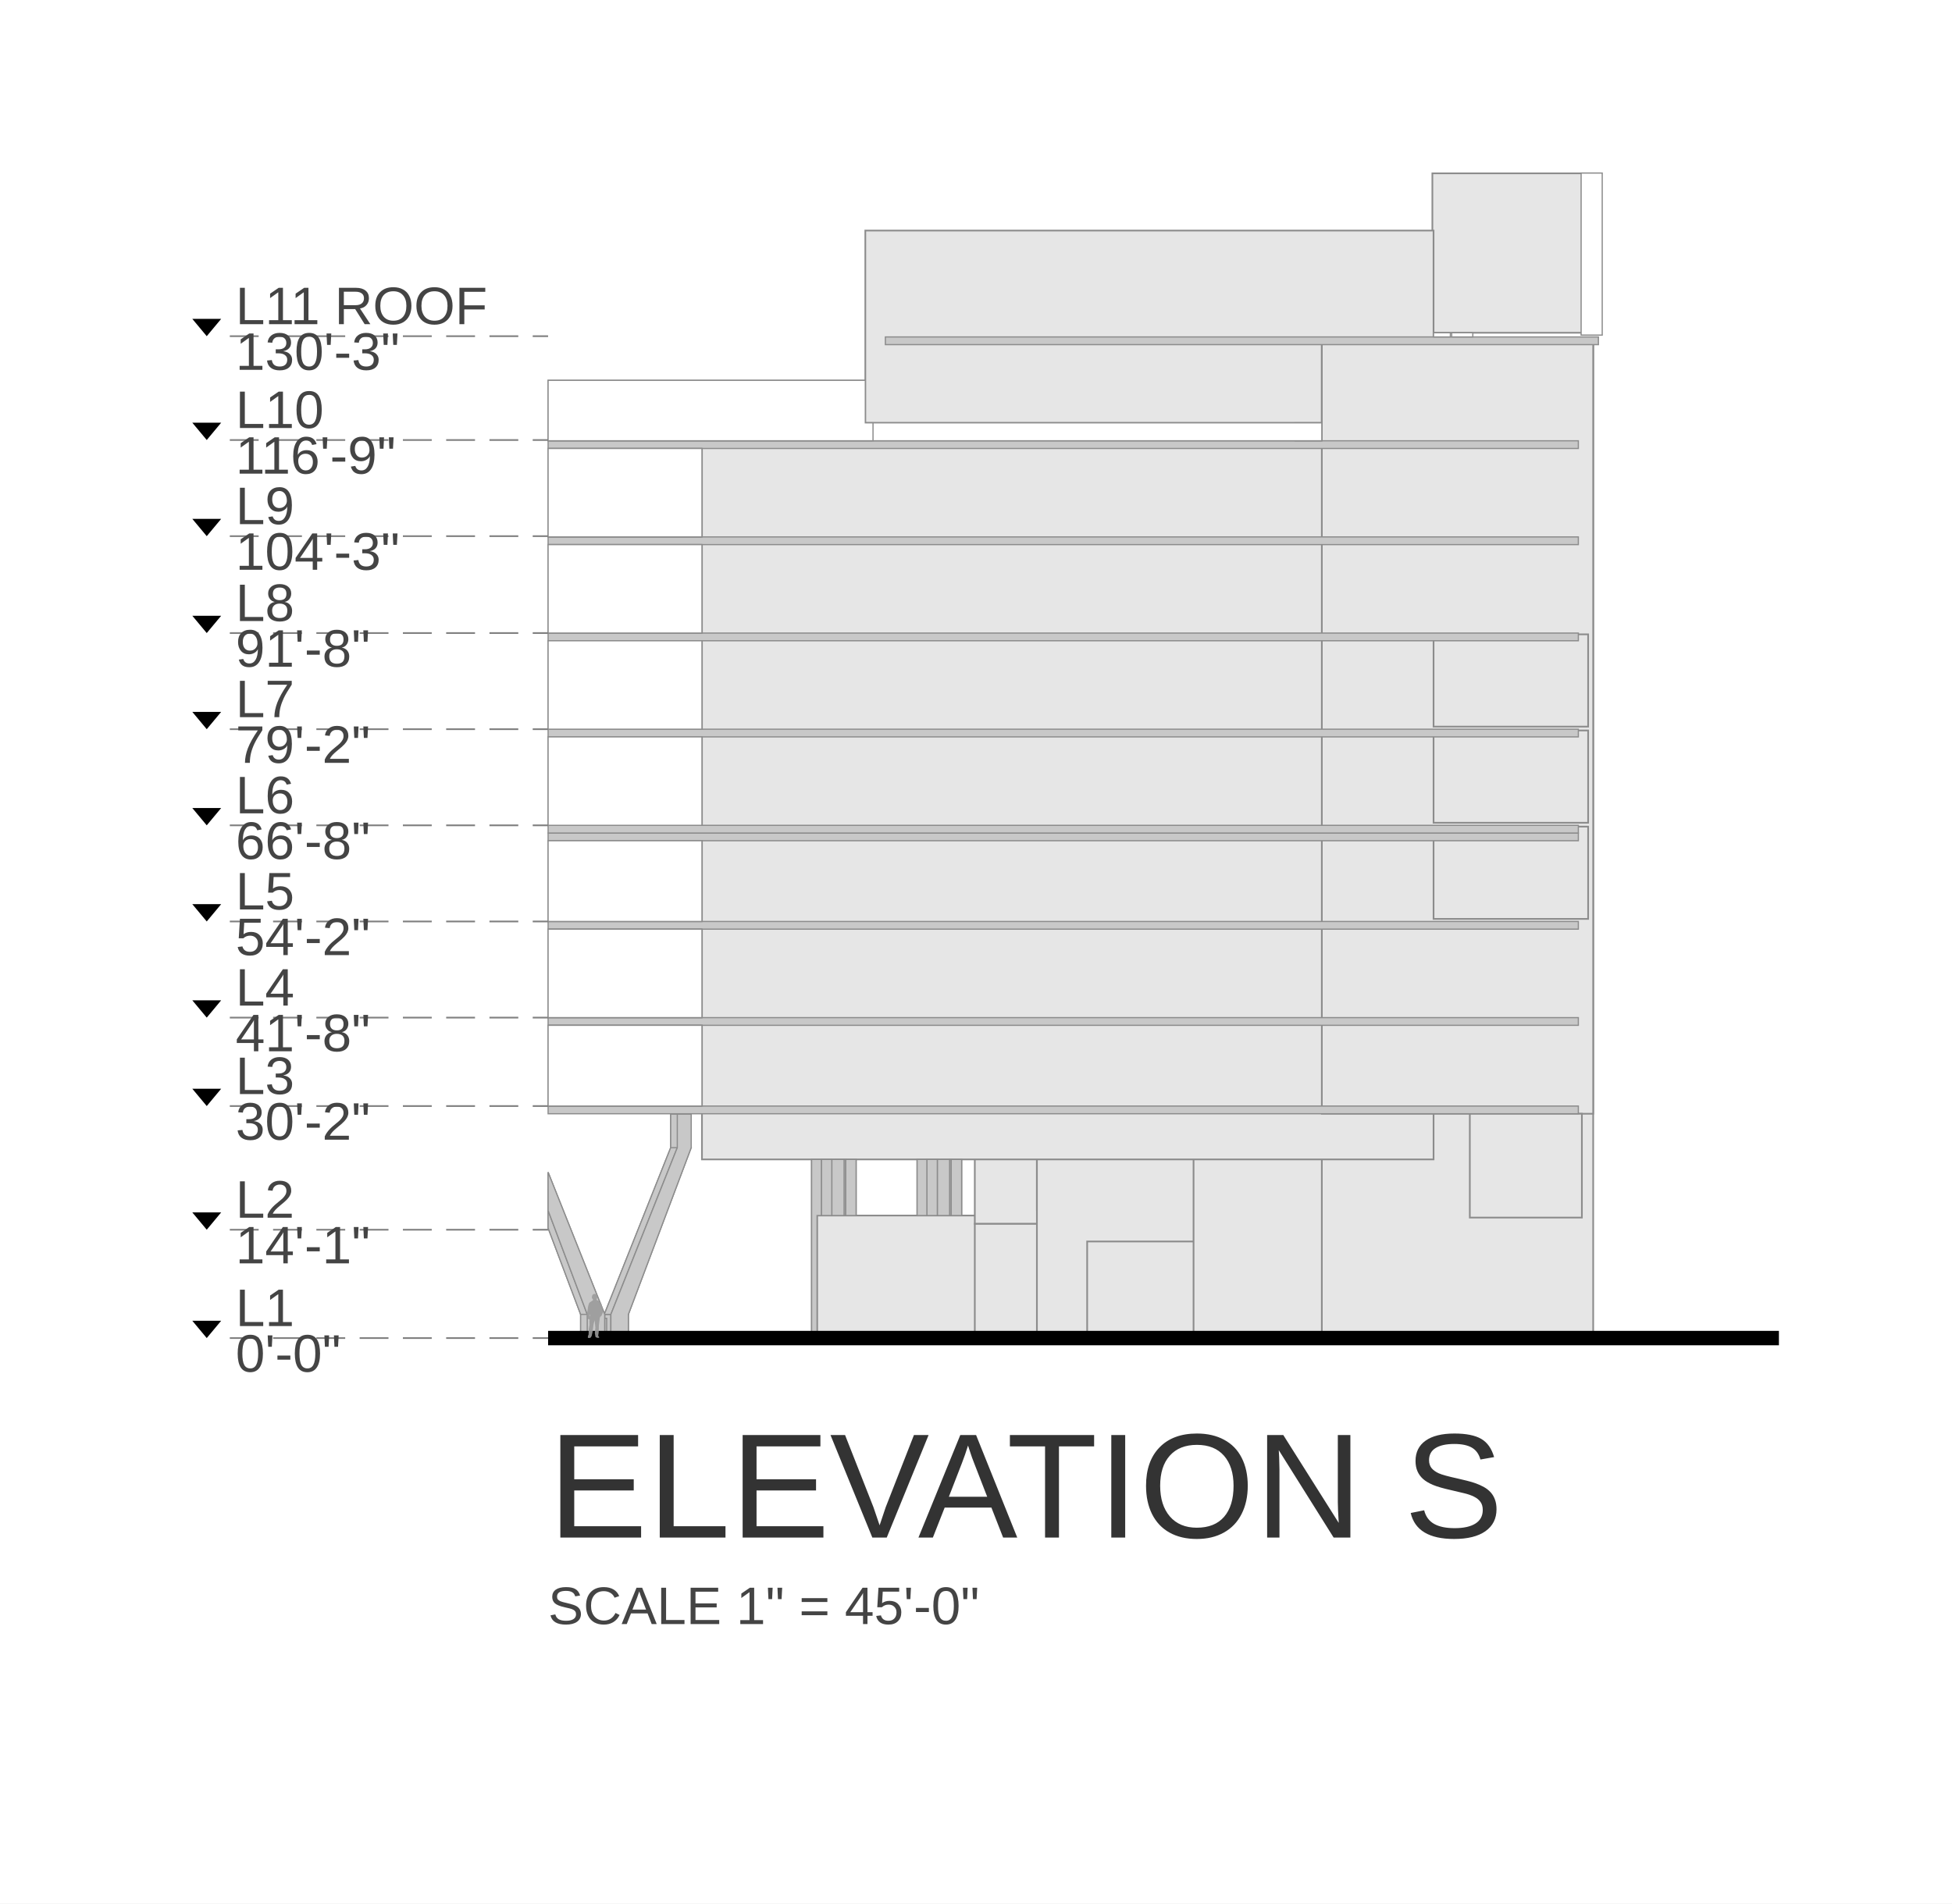
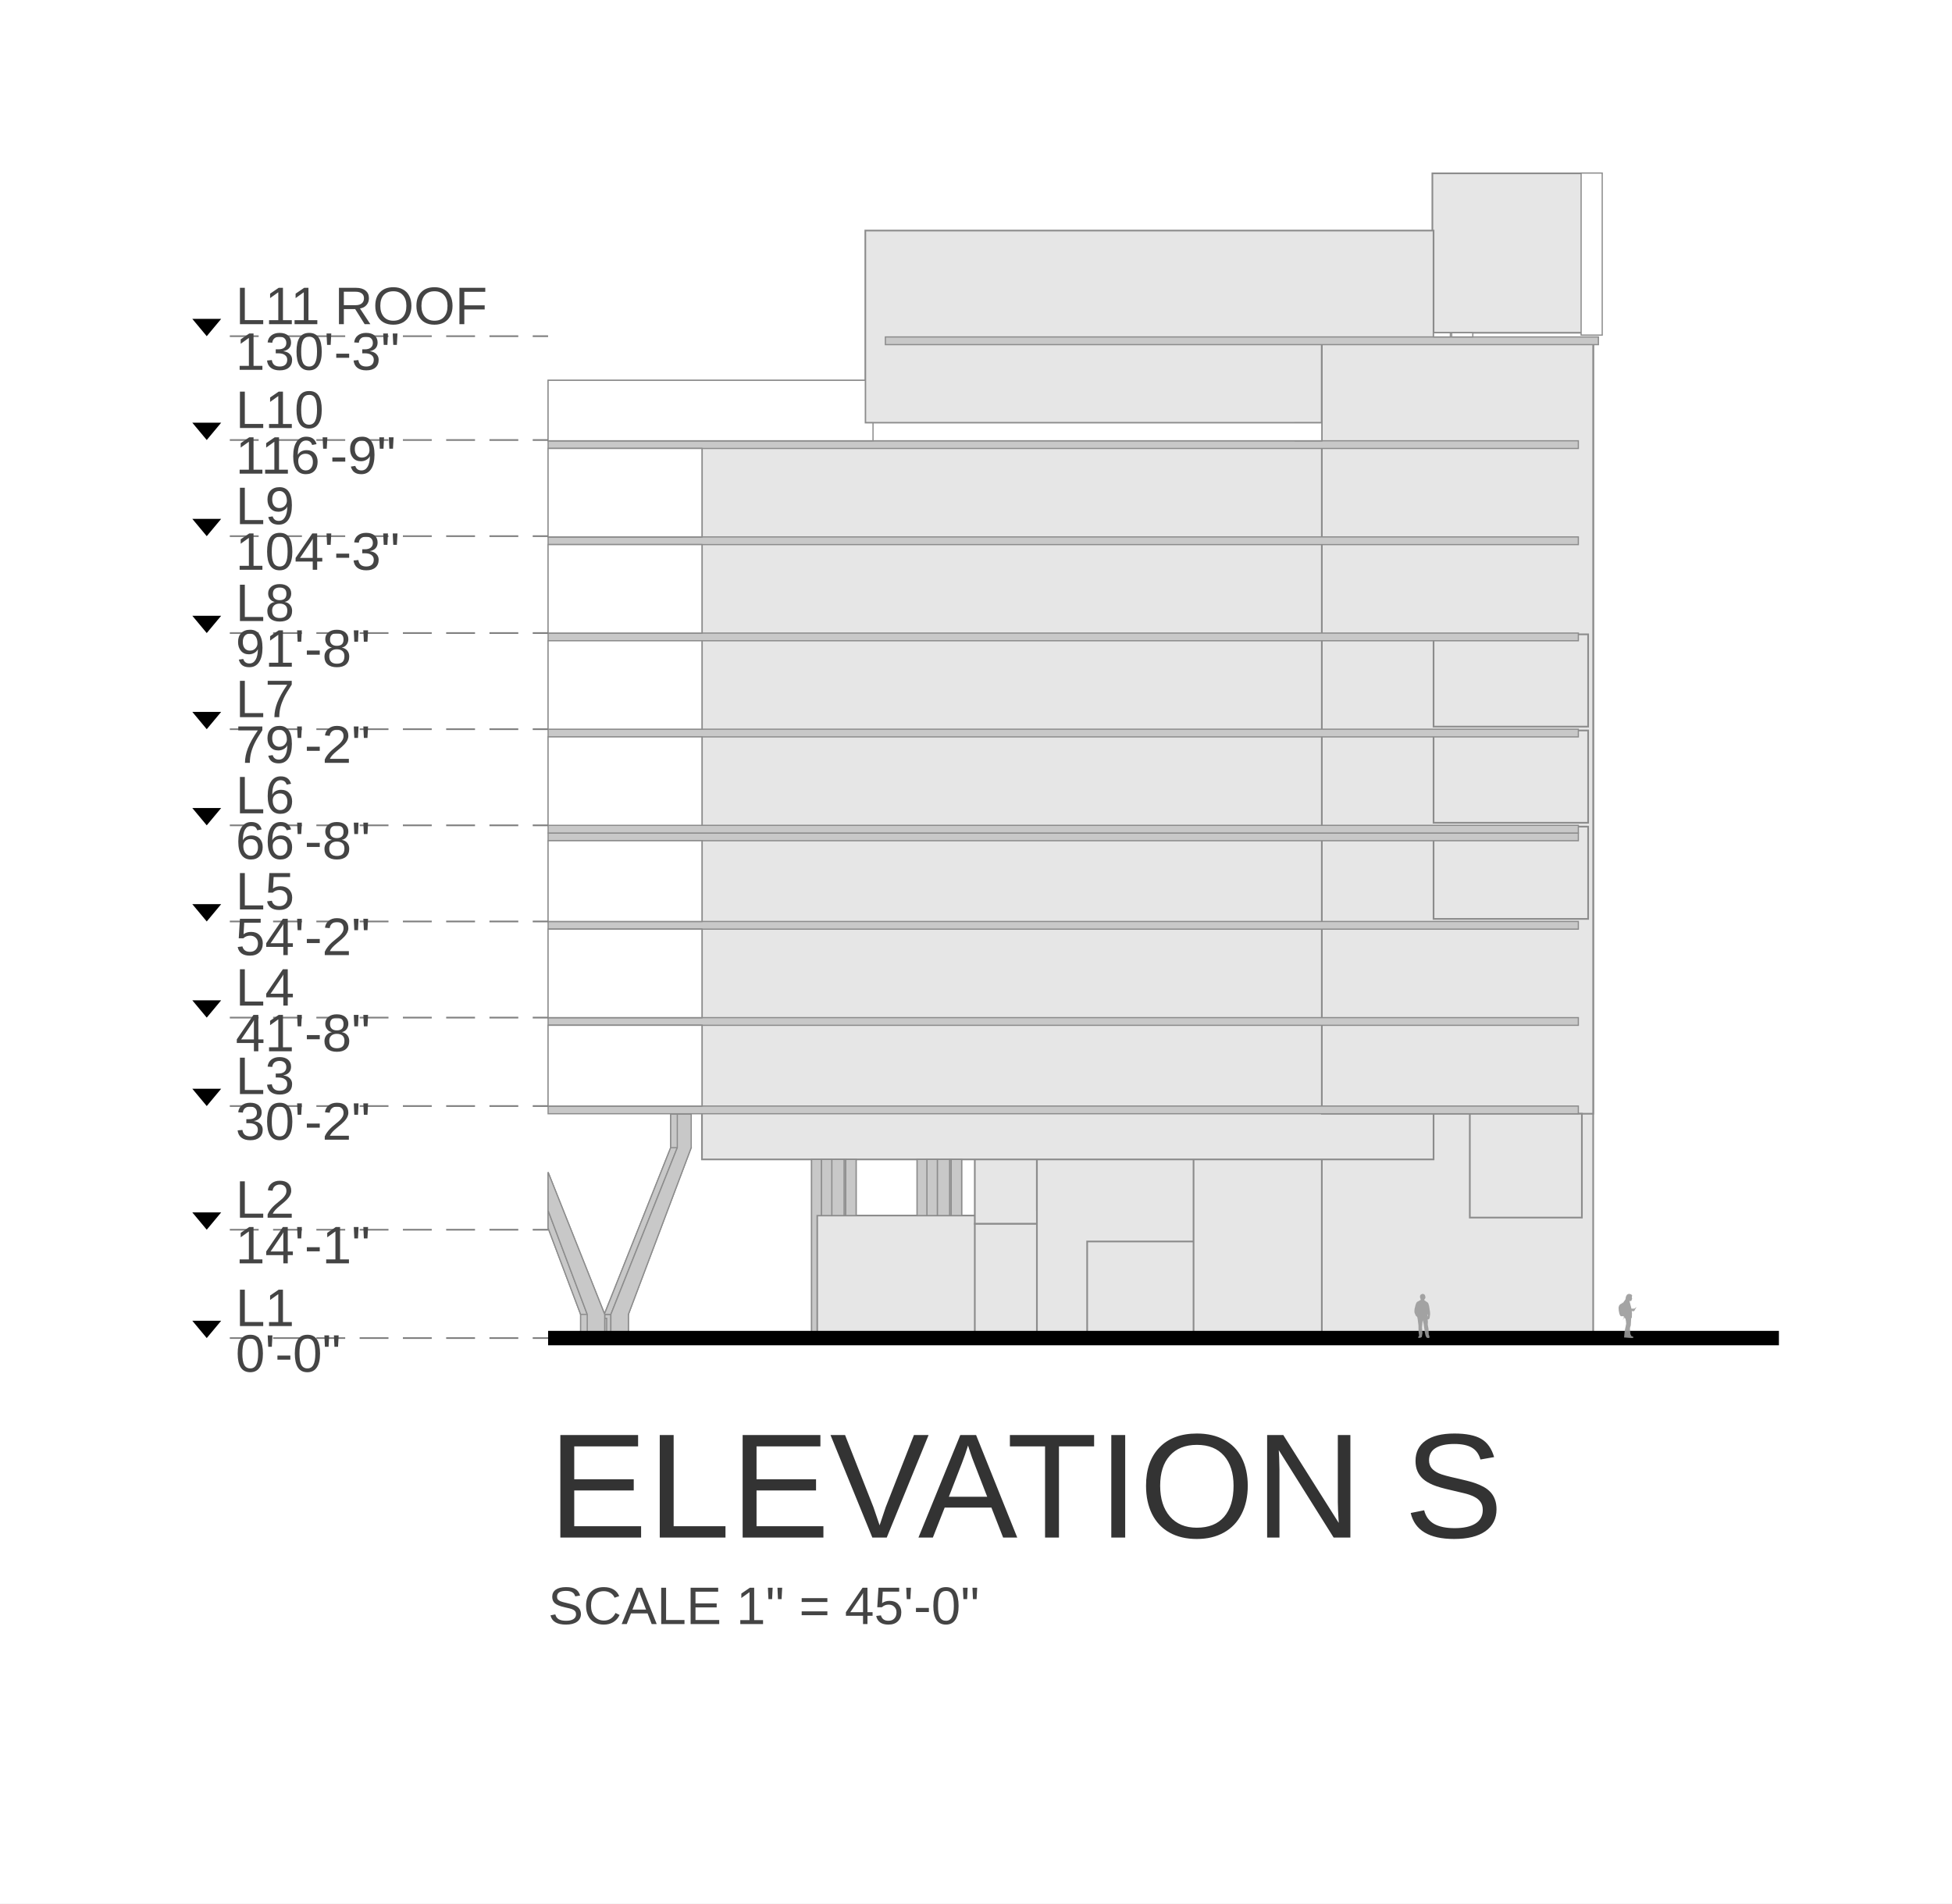
<svg xmlns="http://www.w3.org/2000/svg" width="406" height="396" viewBox="0 0 406 396">
  <rect width="100%" height="100%" fill="#FFFFFF" />
  <defs>
    <g id="sym_PD_PERSON_P28" fill="#9A9A9A">
      <path fill-rule="evenodd" d="M-12.3,-48.38 L-11.42,-50.28 L-11.32,-54.66 L-12.28,-52.17 Z M-6.9,-94.83 L-5.56,-97.82 L-2.94,-99.74 L0.63,-99.76 L3.72,-97.87 L4.8,-96.06 L5.23,-92.89 L3.28,-86.38 L11.28,-81.97 L13.06,-80.12 L15.09,-75.21 L17.39,-65.71 L17.79,-60 L17.21,-56.65 L14.3,-50.16 L11.45,-47.9 L10.47,-43.76 L8.62,-29.18 L8.24,-13.24 L7.04,-5.41 L9.72,-1.26 L7.5,-0.43 L4.47,-0.65 L0.99,-2.42 L-0.51,-11.34 L0.68,-23.88 L-0.94,-40.54 L-3.23,-31.86 L-5.78,-13.25 L-7.67,-4.84 L-9.78,-1.17 L-11.23,-0.47 L-14.35,-0.06 L-15.83,-0.62 L-16.43,-1.58 L-15.81,-5.49 L-14.73,-7.57 L-14.17,-20.66 L-12.41,-30.3 L-12.75,-37.11 L-12.25,-41.95 L-15.1,-42.74 L-16.69,-45.25 L-17.76,-53.94 L-17.64,-58.66 L-15.56,-72.3 L-13.8,-78.24 L-12.05,-80.64 L-4.64,-85.46 L-5.22,-88.21 L-7.14,-90.42 Z" />
+     </g>
+     <g id="sym_PD_PERSON_P15" fill="#9A9A9A">
+       <path fill-rule="evenodd" d="M-1.66,-97.66 L0.95,-99.48 L4.05,-100 L8.11,-98.84 L10.34,-96.65 L9.64,-91.8 L10.37,-89.02 L8.17,-83.68 L4.53,-83.88 L4.47,-83.33 L8.89,-66.49 L15.61,-66.69 L20.37,-70.39 L15.21,-61.44 L13.09,-60.59 L9.52,-61.17 L10.01,-56.06 L9.68,-45.81 L8.23,-44.94 L7.28,-28.8 L5.61,-23.42 L5.37,-20.27 L6.4,-9.1 L7.23,-7.02 L9.08,-4.17 L12.32,-3.39 L13.44,-0.95 L9.9,-0.07 L-7.85,-1.34 L-6.53,-15.67 L-3.16,-32.27 L-3.67,-38.53 L-5.06,-44.72 L-7.18,-44.93 L-8.13,-50.13 L-9.27,-42.86 L-10.25,-40.71 L-9.03,-49.51 L-14.21,-49.29 L-16.67,-50.56 L-18.55,-55.18 L-19.92,-62.09 L-20.37,-68.89 L-19.15,-73.43 L-16.15,-76.87 L-12.92,-78.05 L-13.14,-80.88 L-11.37,-78.44 L-4.88,-87.22 L-3.72,-93.6 Z" />
    </g>
  </defs>
  <g id="VIEW_MASS">
    <path id="ELV_S_MASS_036" fill="#E6E6E6" stroke="#8C8C8C" stroke-width="0.35" fill-rule="evenodd" d="M169.942,278.362 L169.942,252.871 L191.202,252.871 L266.205,252.871 L287.465,252.871 L287.465,278.362 Z" />
    <path id="ELV_S_MASS_029" fill="#E6E6E6" stroke="#8C8C8C" stroke-width="0.35" fill-rule="evenodd" d="M279.26,254.604 L202.751,254.604 L202.751,230.604 L279.26,230.604 Z" />
    <path id="ELV_S_MASS_028" fill="#E6E6E6" stroke="#8C8C8C" stroke-width="0.35" fill-rule="evenodd" d="M202.751,278.362 L202.751,254.604 L279.26,254.604 L279.26,278.362 Z" />
    <path id="ELV_S_MASS_027" fill="#E6E6E6" stroke="#8C8C8C" stroke-width="0.35" fill-rule="evenodd" d="M332.698,36.058 L332.698,69.223 L297.921,69.223 L297.921,36.058 Z" />
    <path id="ELV_S_MASS_025" fill="#E6E6E6" stroke="#8C8C8C" stroke-width="0.35" fill-rule="evenodd" d="M292.178,251.696 L215.669,251.696 L215.669,222.714 L292.178,222.714 Z" />
    <path id="ELV_S_MASS_024" fill="#E6E6E6" stroke="#8C8C8C" stroke-width="0.35" fill-rule="evenodd" d="M215.669,278.362 L215.669,230.745 L292.178,230.745 L292.178,278.362 Z" />
    <path id="ELV_S_MASS_022" fill="#E6E6E6" stroke="#8C8C8C" stroke-width="0.35" fill-rule="evenodd" d="M305.323,278.231 L226.121,278.231 L226.121,258.268 L305.323,258.268 Z" />
    <path id="ELV_S_MASS_021" fill="#E6E6E6" stroke="#8C8C8C" stroke-width="0.35" fill-rule="evenodd" d="M329.018,278.362 L248.247,278.362 L248.247,228.546 L329.018,228.546 Z" />
    <path id="ELV_S_MASS_020" fill="#E6E6E6" stroke="#8C8C8C" stroke-width="0.35" fill-rule="evenodd" d="M179.979,47.963 L298.163,47.963 L298.163,87.963 L179.979,87.963 Z" />
    <path id="ELV_S_MASS_019" fill="#E6E6E6" stroke="#8C8C8C" stroke-width="0.35" fill-rule="evenodd" d="M331.37,70.598 L331.37,277.501 L274.929,277.501 L274.929,70.598 Z" />
    <path id="ELV_S_MASS_018" fill="#E6E6E6" stroke="#8C8C8C" stroke-width="0.35" fill-rule="evenodd" d="M298.436,191.963 L298.446,191.963 L329.916,191.963 L329.932,191.963 L329.932,210.814 L329.916,210.814 L298.446,210.814 L298.436,210.814 Z" />
    <path id="ELV_S_MASS_017" fill="#E6E6E6" stroke="#8C8C8C" stroke-width="0.35" fill-rule="evenodd" d="M298.168,91.963 L330.32,91.963 L330.32,111.16 L298.168,111.16 Z" />
    <path id="ELV_S_MASS_016" fill="#E6E6E6" stroke="#8C8C8C" stroke-width="0.35" fill-rule="evenodd" d="M298.168,111.963 L330.32,111.963 L330.32,131.16 L298.168,131.16 Z" />
    <path id="ELV_S_MASS_015" fill="#E6E6E6" stroke="#8C8C8C" stroke-width="0.35" fill-rule="evenodd" d="M298.168,91.963 L298.168,241.197 L146,241.197 L146,91.963 Z" />
    <path id="ELV_S_MASS_014" fill="#E6E6E6" stroke="#8C8C8C" stroke-width="0.35" fill-rule="evenodd" d="M331.37,70.598 L331.37,231.696 L274.929,231.696 L274.929,70.598 Z" />
    <path id="ELV_S_MASS_013" fill="#E6E6E6" stroke="#8C8C8C" stroke-width="0.35" fill-rule="evenodd" d="M298.168,131.963 L330.32,131.963 L330.32,151.16 L298.168,151.16 Z" />
    <path id="ELV_S_MASS_012" fill="#E6E6E6" stroke="#8C8C8C" stroke-width="0.35" fill-rule="evenodd" d="M298.168,151.963 L330.32,151.963 L330.32,171.16 L298.168,171.16 Z" />
    <path id="ELV_S_MASS_011" fill="#E6E6E6" stroke="#8C8C8C" stroke-width="0.35" fill-rule="evenodd" d="M298.168,171.963 L330.32,171.963 L330.32,191.16 L298.168,191.16 Z" />
    <path id="ELV_S_MASS_008" fill="#E6E6E6" stroke="#8C8C8C" stroke-width="0.35" fill-rule="evenodd" d="M329.018,253.297 L305.711,253.297 L305.711,231.696 L329.018,231.696 Z" />
  </g>
  <g id="VIEW_SLAB">
    <path id="ELV_S_ELEMENT_111" fill="#C8C8C8" stroke="#8C8C8C" stroke-width="0.25" fill-rule="evenodd" d="M176.031,241.197 L176.031,252.871 L173.858,252.871 L173.858,241.197 Z" />
    <path id="ELV_S_ELEMENT_110" fill="#C8C8C8" stroke="#8C8C8C" stroke-width="0.25" fill-rule="evenodd" d="M174.194,241.197 L174.194,252.871 L171.302,252.871 L171.302,241.197 Z" />
    <path id="ELV_S_ELEMENT_109" fill="#C8C8C8" stroke="#8C8C8C" stroke-width="0.25" fill-rule="evenodd" d="M170.971,241.197 L170.971,252.871 L169.942,252.871 L169.942,278.362 L168.803,278.362 L168.803,241.197 Z" />
    <path id="ELV_S_ELEMENT_108" fill="#C8C8C8" stroke="#8C8C8C" stroke-width="0.25" fill-rule="evenodd" d="M178.068,241.197 L178.068,252.871 L176.031,252.871 L176.031,241.197 Z" />
    <path id="ELV_S_ELEMENT_107" fill="#C8C8C8" stroke="#8C8C8C" stroke-width="0.25" fill-rule="evenodd" d="M175.564,241.197 L175.564,252.871 L174.194,252.871 L174.194,241.197 Z" />
    <path id="ELV_S_ELEMENT_106" fill="#C8C8C8" stroke="#8C8C8C" stroke-width="0.25" fill-rule="evenodd" d="M173.858,252.871 L173.858,241.197 L175.9,241.197 L175.9,252.871 Z" />
    <path id="ELV_S_ELEMENT_105" fill="#C8C8C8" stroke="#8C8C8C" stroke-width="0.25" fill-rule="evenodd" d="M175.9,252.871 L175.9,241.197 L178.068,241.197 L178.068,252.871 Z" />
    <path id="ELV_S_ELEMENT_104" fill="#C8C8C8" stroke="#8C8C8C" stroke-width="0.25" fill-rule="evenodd" d="M172.672,252.871 L172.672,241.197 L175.564,241.197 L175.564,252.871 Z" />
    <path id="ELV_S_ELEMENT_103" fill="#C8C8C8" stroke="#8C8C8C" stroke-width="0.25" fill-rule="evenodd" d="M171.302,252.871 L171.302,241.197 L172.672,241.197 L172.672,252.871 Z" />
    <path id="ELV_S_ELEMENT_102" fill="#C8C8C8" stroke="#8C8C8C" stroke-width="0.25" fill-rule="evenodd" d="M173.008,241.197 L173.008,252.871 L170.971,252.871 L170.971,241.197 Z" />
    <path id="ELV_S_ELEMENT_101" fill="#C8C8C8" stroke="#8C8C8C" stroke-width="0.25" fill-rule="evenodd" d="M170.84,252.871 L170.84,241.197 L173.008,241.197 L173.008,252.871 Z" />
    <path id="ELV_S_ELEMENT_100" fill="#C8C8C8" stroke="#8C8C8C" stroke-width="0.25" fill-rule="evenodd" d="M168.803,278.362 L168.803,241.197 L170.84,241.197 L170.84,252.871 L169.942,252.871 L169.942,278.362 Z" />
    <path id="ELV_S_ELEMENT_081" fill="#C8C8C8" stroke="#8C8C8C" stroke-width="0.25" fill-rule="evenodd" d="M142.394,238.751 L142.394,231.774 L143.764,231.774 L143.764,238.751 Z" />
    <path id="ELV_S_ELEMENT_080" fill="#C8C8C8" stroke="#8C8C8C" stroke-width="0.25" fill-rule="evenodd" d="M139.501,231.774 L140.871,231.774 L140.871,238.751 L139.501,238.751 Z" />
    <path id="ELV_S_ELEMENT_073" fill="#C8C8C8" stroke="#8C8C8C" stroke-width="0.25" fill-rule="evenodd" d="M129.323,273.433 L129.323,278.131 L125.685,278.131 L125.685,273.433 L139.501,238.751 L139.501,231.774 L142.394,231.774 L142.394,238.751 Z" />
    <path id="ELV_S_ELEMENT_069" fill="#C8C8C8" stroke="#8C8C8C" stroke-width="0.25" fill-rule="evenodd" d="M125.302,274.252 L125.942,274.252 L125.942,278.131 L125.302,278.131 Z" />
    <path id="ELV_S_ELEMENT_068" fill="#C8C8C8" stroke="#8C8C8C" stroke-width="0.25" fill-rule="evenodd" d="M124.661,274.252 L125.302,274.252 L125.302,278.131 L124.661,278.131 Z" />
    <path id="ELV_S_ELEMENT_067" fill="#C8C8C8" stroke="#8C8C8C" stroke-width="0.25" fill-rule="evenodd" d="M129.323,273.433 L142.394,238.751 L143.764,238.751 L130.698,273.433 Z" />
    <path id="ELV_S_ELEMENT_066" fill="#C8C8C8" stroke="#8C8C8C" stroke-width="0.25" fill-rule="evenodd" d="M129.323,278.131 L129.323,273.433 L130.698,273.433 L130.698,278.131 Z" />
    <path id="ELV_S_ELEMENT_065" fill="#C8C8C8" stroke="#8C8C8C" stroke-width="0.25" fill-rule="evenodd" d="M125.942,274.252 L126.824,274.252 L126.824,278.131 L125.942,278.131 Z" />
    <path id="ELV_S_ELEMENT_064" fill="#C8C8C8" stroke="#8C8C8C" stroke-width="0.25" fill-rule="evenodd" d="M125.302,274.252 L126.184,274.252 L126.184,278.131 L125.302,278.131 Z" />
    <path id="ELV_S_ELEMENT_063" fill="#C8C8C8" stroke="#8C8C8C" stroke-width="0.25" fill-rule="evenodd" d="M126.184,274.252 L126.184,278.131 L125.302,278.131 L125.302,274.252 Z" />
    <path id="ELV_S_ELEMENT_062" fill="#C8C8C8" stroke="#8C8C8C" stroke-width="0.25" fill-rule="evenodd" d="M126.824,274.252 L126.824,278.131 L126.184,278.131 L126.184,274.252 Z" />
    <path id="ELV_S_ELEMENT_061" fill="#C8C8C8" stroke="#8C8C8C" stroke-width="0.25" fill-rule="evenodd" d="M125.685,273.433 L127.055,273.433 L127.055,278.131 L125.685,278.131 Z" />
    <path id="ELV_S_ELEMENT_060" fill="#C8C8C8" stroke="#8C8C8C" stroke-width="0.25" fill-rule="evenodd" d="M133.963,256.089 L127.055,273.433 L125.685,273.433 L132.593,256.089 L139.501,238.751 L140.871,238.751 Z" />
    <path id="ELV_S_ELEMENT_059" fill="#C8C8C8" stroke="#8C8C8C" stroke-width="0.25" fill-rule="evenodd" d="M130.698,273.433 L130.698,278.131 L127.055,278.131 L127.055,273.433 L140.871,238.751 L140.871,231.774 L143.764,231.774 L143.764,238.751 Z" />
    <path id="ELV_S_ELEMENT_058" fill="#C8C8C8" stroke="#8C8C8C" stroke-width="0.25" fill-rule="evenodd" d="M126.184,274.252 L126.184,278.131 L125.543,278.131 L125.543,274.252 Z" />
    <path id="ELV_S_ELEMENT_057" fill="#C8C8C8" stroke="#8C8C8C" stroke-width="0.25" fill-rule="evenodd" d="M125.543,274.252 L125.543,278.131 L124.661,278.131 L124.661,274.252 Z" />
    <path id="ELV_S_ELEMENT_056" fill="#C8C8C8" stroke="#8C8C8C" stroke-width="0.25" fill-rule="evenodd" d="M124.404,278.131 L124.404,273.433 L125.774,273.433 L125.774,278.131 Z" />
    <path id="ELV_S_ELEMENT_055" fill="#C8C8C8" stroke="#8C8C8C" stroke-width="0.25" fill-rule="evenodd" d="M120.766,273.433 L122.142,273.433 L122.142,278.131 L120.766,278.131 Z" />
    <path id="ELV_S_ELEMENT_054" fill="#C8C8C8" stroke="#8C8C8C" stroke-width="0.25" fill-rule="evenodd" d="M124.404,273.433 L124.404,278.131 L120.766,278.131 L120.766,273.433 L114,255.472 L114,247.306 Z" />
    <path id="ELV_S_ELEMENT_053" fill="#C8C8C8" stroke="#8C8C8C" stroke-width="0.25" fill-rule="evenodd" d="M124.404,273.433 L117.496,256.089 L114,247.308 L114,243.867 L118.866,256.089 L125.774,273.433 Z" />
    <path id="ELV_S_ELEMENT_052" fill="#C8C8C8" stroke="#8C8C8C" stroke-width="0.25" fill-rule="evenodd" d="M114,251.83 L122.142,273.433 L120.766,273.433 L114,255.472 Z" />
    <path id="ELV_S_ELEMENT_051" fill="#C8C8C8" stroke="#8C8C8C" stroke-width="0.25" fill-rule="evenodd" d="M125.774,273.433 L125.774,278.131 L122.142,278.131 L122.142,273.433 L114,251.83 L114,243.865 Z" />
    <path id="ELV_S_ELEMENT_049" fill="#C8C8C8" stroke="#8C8C8C" stroke-width="0.25" fill-rule="evenodd" d="M197.979,241.197 L197.979,252.871 L195.811,252.871 L195.811,241.197 Z" />
    <path id="ELV_S_ELEMENT_048" fill="#C8C8C8" stroke="#8C8C8C" stroke-width="0.25" fill-rule="evenodd" d="M196.142,241.197 L196.142,252.871 L193.249,252.871 L193.249,241.197 Z" />
    <path id="ELV_S_ELEMENT_047" fill="#C8C8C8" stroke="#8C8C8C" stroke-width="0.25" fill-rule="evenodd" d="M192.919,241.197 L192.919,252.871 L191.202,252.871 L190.751,252.871 L190.751,241.197 Z" />
    <path id="ELV_S_ELEMENT_046" fill="#C8C8C8" stroke="#8C8C8C" stroke-width="0.25" fill-rule="evenodd" d="M200.016,241.197 L200.016,252.871 L197.979,252.871 L197.979,241.197 Z" />
    <path id="ELV_S_ELEMENT_045" fill="#C8C8C8" stroke="#8C8C8C" stroke-width="0.25" fill-rule="evenodd" d="M197.512,241.197 L197.512,252.871 L196.142,252.871 L196.142,241.197 Z" />
    <path id="ELV_S_ELEMENT_044" fill="#C8C8C8" stroke="#8C8C8C" stroke-width="0.25" fill-rule="evenodd" d="M195.811,252.871 L195.811,241.197 L197.848,241.197 L197.848,252.871 Z" />
    <path id="ELV_S_ELEMENT_043" fill="#C8C8C8" stroke="#8C8C8C" stroke-width="0.25" fill-rule="evenodd" d="M197.848,252.871 L197.848,241.197 L200.016,241.197 L200.016,252.871 Z" />
    <path id="ELV_S_ELEMENT_042" fill="#C8C8C8" stroke="#8C8C8C" stroke-width="0.25" fill-rule="evenodd" d="M194.625,252.871 L194.625,241.197 L197.512,241.197 L197.512,252.871 Z" />
    <path id="ELV_S_ELEMENT_041" fill="#C8C8C8" stroke="#8C8C8C" stroke-width="0.25" fill-rule="evenodd" d="M193.249,252.871 L193.249,241.197 L194.625,241.197 L194.625,252.871 Z" />
    <path id="ELV_S_ELEMENT_040" fill="#C8C8C8" stroke="#8C8C8C" stroke-width="0.25" fill-rule="evenodd" d="M194.955,241.197 L194.955,252.871 L192.919,252.871 L192.919,241.197 Z" />
    <path id="ELV_S_ELEMENT_039" fill="#C8C8C8" stroke="#8C8C8C" stroke-width="0.25" fill-rule="evenodd" d="M192.787,252.871 L192.787,241.197 L194.955,241.197 L194.955,252.871 Z" />
    <path id="ELV_S_ELEMENT_038" fill="#C8C8C8" stroke="#8C8C8C" stroke-width="0.25" fill-rule="evenodd" d="M190.751,252.871 L190.751,241.197 L192.787,241.197 L192.787,252.871 L191.202,252.871 Z" />
    <path id="ELV_S_ELEMENT_010" fill="#C8C8C8" stroke="#8C8C8C" stroke-width="0.25" fill-rule="evenodd" d="M179.979,93.297 L114,93.297 L114,91.696 L179.979,91.696 L267.055,91.696 L299.48,91.696 L328.283,91.696 L328.283,93.297 L299.48,93.297 L267.055,93.297 Z" />
    <path id="ELV_S_ELEMENT_009" fill="#C8C8C8" stroke="#8C8C8C" stroke-width="0.25" fill-rule="evenodd" d="M303.654,71.696 L184.152,71.696 L184.152,70.094 L303.654,70.094 L329.57,70.094 L332.457,70.094 L332.457,71.696 L329.57,71.696 Z" />
    <path id="ELV_S_ELEMENT_007" fill="#C8C8C8" stroke="#8C8C8C" stroke-width="0.25" fill-rule="evenodd" d="M114,191.696 L179.979,191.696 L267.055,191.696 L299.48,191.696 L328.283,191.696 L328.283,193.297 L299.48,193.297 L267.055,193.297 L179.979,193.297 L114,193.297 Z" />
    <path id="ELV_S_ELEMENT_006" fill="#C8C8C8" stroke="#8C8C8C" stroke-width="0.25" fill-rule="evenodd" d="M114,173.297 L122.74,173.297 L127.139,173.297 L140.346,173.297 L146.961,173.297 L153.559,173.297 L166.772,173.297 L171.186,173.297 L179.979,173.297 L195.155,173.297 L198.52,173.297 L217.055,173.297 L219.118,173.297 L235.591,173.297 L243.087,173.297 L254.131,173.297 L267.055,173.297 L272.672,173.297 L274.709,173.297 L282.362,173.297 L290.016,173.297 L291.207,173.297 L297.669,173.297 L305.323,173.297 L309.743,173.297 L312.976,173.297 L320.63,173.297 L328.283,173.297 L328.283,174.898 L320.63,174.898 L312.976,174.898 L309.743,174.898 L305.323,174.898 L297.669,174.898 L291.207,174.898 L290.016,174.898 L282.362,174.898 L274.709,174.898 L272.672,174.898 L267.055,174.898 L254.131,174.898 L243.087,174.898 L235.591,174.898 L219.118,174.898 L217.055,174.898 L198.52,174.898 L195.155,174.898 L179.979,174.898 L171.186,174.898 L166.772,174.898 L153.559,174.898 L146.961,174.898 L140.346,174.898 L127.139,174.898 L122.74,174.898 L114,174.898 Z" />
    <path id="ELV_S_ELEMENT_005" fill="#C8C8C8" stroke="#8C8C8C" stroke-width="0.25" fill-rule="evenodd" d="M179.979,113.297 L114,113.297 L114,111.696 L179.979,111.696 L184.152,111.696 L267.055,111.696 L299.48,111.696 L328.283,111.696 L328.283,113.297 L299.48,113.297 L267.055,113.297 L184.152,113.297 Z" />
    <path id="ELV_S_ELEMENT_004" fill="#C8C8C8" stroke="#8C8C8C" stroke-width="0.25" fill-rule="evenodd" d="M114,171.696 L179.979,171.696 L267.055,171.696 L299.48,171.696 L328.283,171.696 L328.283,173.297 L299.48,173.297 L267.055,173.297 L179.979,173.297 L114,173.297 Z" />
    <path id="ELV_S_ELEMENT_003" fill="#C8C8C8" stroke="#8C8C8C" stroke-width="0.25" fill-rule="evenodd" d="M114,230.094 L179.979,230.094 L267.055,230.094 L299.48,230.094 L328.283,230.094 L328.283,231.696 L299.48,231.696 L267.055,231.696 L179.979,231.696 L114,231.696 Z" />
    <path id="ELV_S_ELEMENT_002" fill="#C8C8C8" stroke="#8C8C8C" stroke-width="0.25" fill-rule="evenodd" d="M114,211.696 L179.979,211.696 L267.055,211.696 L299.48,211.696 L328.283,211.696 L328.283,213.297 L299.48,213.297 L267.055,213.297 L179.979,213.297 L114,213.297 Z" />
    <path id="ELV_S_ELEMENT_001" fill="#C8C8C8" stroke="#8C8C8C" stroke-width="0.25" fill-rule="evenodd" d="M114,131.696 L179.979,131.696 L267.055,131.696 L299.48,131.696 L328.283,131.696 L328.283,133.297 L299.48,133.297 L267.055,133.297 L179.979,133.297 L114,133.297 Z" />
    <path id="ELV_S_ELEMENT_000" fill="#C8C8C8" stroke="#8C8C8C" stroke-width="0.25" fill-rule="evenodd" d="M114,151.696 L179.979,151.696 L267.055,151.696 L299.48,151.696 L328.283,151.696 L328.283,153.297 L299.48,153.297 L267.055,153.297 L179.979,153.297 L114,153.297 Z" />
  </g>
  <g id="VIEW_GLASS">
    <path id="ELV_S_GLASS_209" fill="#FFFFFF" stroke="#8C8C8C" stroke-width="0.25" fill-rule="evenodd" d="M306.331,69.223 L306.331,70.094 L303.654,70.094 L301.942,70.094 L301.942,69.223 Z" />
    <path id="ELV_S_GLASS_187" fill="#FFFFFF" stroke="#8C8C8C" stroke-width="0.25" fill-rule="evenodd" d="M301.664,69.223 L301.664,70.094 L298.163,70.094 L298.163,69.223 Z" />
    <path id="ELV_S_GLASS_184" fill="#FFFFFF" stroke="#8C8C8C" stroke-width="0.25" fill-rule="evenodd" d="M274.929,90.803 L274.005,90.803 L274.005,87.963 L274.929,87.963 Z" />
    <path id="ELV_S_GLASS_183" fill="#FFFFFF" stroke="#8C8C8C" stroke-width="0.25" fill-rule="evenodd" d="M273.764,87.963 L273.764,90.803 L269.375,90.803 L269.375,87.963 Z" />
    <path id="ELV_S_GLASS_177" fill="#FFFFFF" stroke="#8C8C8C" stroke-width="0.25" fill-rule="evenodd" d="M274.005,88.073 L274.929,88.073 L274.929,91.696 L274.005,91.696 Z" />
    <path id="ELV_S_GLASS_176" fill="#FFFFFF" stroke="#8C8C8C" stroke-width="0.25" fill-rule="evenodd" d="M269.375,88.073 L273.764,88.073 L273.764,91.696 L269.375,91.696 Z" />
    <path id="ELV_S_GLASS_050" fill="#FFFFFF" stroke="#8C8C8C" stroke-width="0.25" fill-rule="evenodd" d="M146,230.094 L114,230.094 L114,213.297 L146,213.297 Z M114,211.696 L114,193.297 L146,193.297 L146,211.696 Z M114,191.696 L114,174.898 L122.74,174.898 L127.139,174.898 L140.346,174.898 L146,174.898 L146,191.696 Z M114,171.696 L114,153.297 L146,153.297 L146,171.696 Z M114,151.696 L114,133.297 L146,133.297 L146,151.696 Z M114,131.696 L114,113.297 L146,113.297 L146,131.696 Z M114,111.696 L114,93.297 L146,93.297 L146,111.696 Z M114,91.696 L114,79.123 L179.979,79.123 L179.979,87.963 L274.929,87.963 L274.929,91.696 L267.055,91.696 L179.979,91.696 Z" />
    <path id="ELV_S_GLASS_037" fill="#FFFFFF" stroke="#8C8C8C" stroke-width="0.25" fill-rule="evenodd" d="M181.58,87.963 L181.58,91.696 L179.979,91.696 L114,91.696 L114,79.123 L179.979,79.123 L179.979,87.963 Z M146,93.297 L146,111.696 L114,111.696 L114,93.297 Z M146,113.297 L146,131.696 L114,131.696 L114,113.297 Z M146,133.297 L146,151.696 L114,151.696 L114,133.297 Z M146,153.297 L146,171.696 L114,171.696 L114,153.297 Z M146,174.898 L146,191.696 L114,191.696 L114,174.898 L122.74,174.898 L127.139,174.898 L140.346,174.898 Z M146,193.297 L146,211.696 L114,211.696 L114,193.297 Z M146,213.297 L146,230.094 L114,230.094 L114,213.297 Z" />
    <path id="ELV_S_GLASS_026" fill="#FFFFFF" stroke="#8C8C8C" stroke-width="0.25" fill-rule="evenodd" d="M333.249,36 L333.249,69.711 L328.861,69.711 L328.861,36 Z" />
  </g>
  <g id="PD_LEVELS">
    <path id="ELV_S_LVL_L1_MARK" fill="#000000" stroke="none" stroke-width="0" fill-rule="evenodd" d="M40,274.762 L46,274.762 L43,278.362 Z" />
    <path id="ELV_S_LVL_L1_DASH" fill="none" stroke="#808080" stroke-width="0.35" stroke-dasharray="6 3" fill-rule="evenodd" d="M47.8,278.362 L114,278.362" />
    <path id="ELV_S_LVL_L2_MARK" fill="#000000" stroke="none" stroke-width="0" fill-rule="evenodd" d="M40,252.222 L46,252.222 L43,255.822 Z" />
    <path id="ELV_S_LVL_L2_DASH" fill="none" stroke="#808080" stroke-width="0.35" stroke-dasharray="6 3" fill-rule="evenodd" d="M47.8,255.822 L114,255.822" />
    <path id="ELV_S_LVL_L3_MARK" fill="#000000" stroke="none" stroke-width="0" fill-rule="evenodd" d="M40,226.494 L46,226.494 L43,230.094 Z" />
    <path id="ELV_S_LVL_L3_DASH" fill="none" stroke="#808080" stroke-width="0.35" stroke-dasharray="6 3" fill-rule="evenodd" d="M47.8,230.094 L114,230.094" />
    <path id="ELV_S_LVL_L4_MARK" fill="#000000" stroke="none" stroke-width="0" fill-rule="evenodd" d="M40,208.096 L46,208.096 L43,211.696 Z" />
    <path id="ELV_S_LVL_L4_DASH" fill="none" stroke="#808080" stroke-width="0.35" stroke-dasharray="6 3" fill-rule="evenodd" d="M47.8,211.696 L114,211.696" />
    <path id="ELV_S_LVL_L5_MARK" fill="#000000" stroke="none" stroke-width="0" fill-rule="evenodd" d="M40,188.096 L46,188.096 L43,191.696 Z" />
    <path id="ELV_S_LVL_L5_DASH" fill="none" stroke="#808080" stroke-width="0.35" stroke-dasharray="6 3" fill-rule="evenodd" d="M47.8,191.696 L114,191.696" />
    <path id="ELV_S_LVL_L6_MARK" fill="#000000" stroke="none" stroke-width="0" fill-rule="evenodd" d="M40,168.096 L46,168.096 L43,171.696 Z" />
    <path id="ELV_S_LVL_L6_DASH" fill="none" stroke="#808080" stroke-width="0.35" stroke-dasharray="6 3" fill-rule="evenodd" d="M47.8,171.696 L114,171.696" />
    <path id="ELV_S_LVL_L7_MARK" fill="#000000" stroke="none" stroke-width="0" fill-rule="evenodd" d="M40,148.096 L46,148.096 L43,151.696 Z" />
    <path id="ELV_S_LVL_L7_DASH" fill="none" stroke="#808080" stroke-width="0.35" stroke-dasharray="6 3" fill-rule="evenodd" d="M47.8,151.696 L114,151.696" />
    <path id="ELV_S_LVL_L8_MARK" fill="#000000" stroke="none" stroke-width="0" fill-rule="evenodd" d="M40,128.096 L46,128.096 L43,131.696 Z" />
    <path id="ELV_S_LVL_L8_DASH" fill="none" stroke="#808080" stroke-width="0.35" stroke-dasharray="6 3" fill-rule="evenodd" d="M47.8,131.696 L114,131.696" />
    <path id="ELV_S_LVL_L9_MARK" fill="#000000" stroke="none" stroke-width="0" fill-rule="evenodd" d="M40,107.938 L46,107.938 L43,111.538 Z" />
    <path id="ELV_S_LVL_L9_DASH" fill="none" stroke="#808080" stroke-width="0.35" stroke-dasharray="6 3" fill-rule="evenodd" d="M47.8,111.538 L114,111.538" />
    <path id="ELV_S_LVL_L10_MARK" fill="#000000" stroke="none" stroke-width="0" fill-rule="evenodd" d="M40,87.938 L46,87.938 L43,91.538 Z" />
    <path id="ELV_S_LVL_L10_DASH" fill="none" stroke="#808080" stroke-width="0.35" stroke-dasharray="6 3" fill-rule="evenodd" d="M47.8,91.538 L114,91.538" />
    <path id="ELV_S_LVL_L11_MARK" fill="#000000" stroke="none" stroke-width="0" fill-rule="evenodd" d="M40,66.337 L46,66.337 L43,69.937 Z" />
    <path id="ELV_S_LVL_L11_DASH" fill="none" stroke="#808080" stroke-width="0.35" stroke-dasharray="6 3" fill-rule="evenodd" d="M47.8,69.937 L114,69.937" />
  </g>
  <g id="PD_GROUND">
    <path id="ELV_S_GROUND" fill="none" stroke="#000000" stroke-width="3" fill-rule="evenodd" d="M114,278.362 L370,278.362" />
  </g>
  <g id="PD_LABELS">
</g>
  <g id="ENTOURAGE">
-     <use id="ELV_S_PERSON_001" href="#sym_PD_PERSON_P28" transform="matrix(0.092 -0 0 0.092 123.769 278.362)" opacity="0.9" />
+     <use id="ELV_S_PERSON_001" href="#sym_PD_PERSON_P28" transform="matrix(-0.092 0 0 0.092 295.816 278.362)" opacity="0.9" />
+     <use id="ELV_S_PERSON_002" href="#sym_PD_PERSON_P15" transform="matrix(0.092 -0 0 0.092 338.519 278.362)" opacity="0.9" />
  </g>
  <g id="PD_ANNOTATION">
    <text id="ELV_S_LVL_L1_TXT" x="49" y="275.862" font-family="Futura PT, Futura, Arial, sans-serif" font-weight="normal" font-size="11" text-anchor="start" fill="#444444">
      <tspan x="49" dy="0">L1</tspan>
    </text>
    <text id="ELV_S_LVL_L1_EL" x="49" y="285.362" font-family="Futura PT, Futura, Arial, sans-serif" font-weight="normal" font-size="11" text-anchor="start" fill="#444444">
      <tspan x="49" dy="0">0'-0"</tspan>
    </text>
    <text id="ELV_S_LVL_L2_TXT" x="49" y="253.322" font-family="Futura PT, Futura, Arial, sans-serif" font-weight="normal" font-size="11" text-anchor="start" fill="#444444">
      <tspan x="49" dy="0">L2</tspan>
    </text>
    <text id="ELV_S_LVL_L2_EL" x="49" y="262.822" font-family="Futura PT, Futura, Arial, sans-serif" font-weight="normal" font-size="11" text-anchor="start" fill="#444444">
      <tspan x="49" dy="0">14'-1"</tspan>
    </text>
    <text id="ELV_S_LVL_L3_TXT" x="49" y="227.594" font-family="Futura PT, Futura, Arial, sans-serif" font-weight="normal" font-size="11" text-anchor="start" fill="#444444">
      <tspan x="49" dy="0">L3</tspan>
    </text>
    <text id="ELV_S_LVL_L3_EL" x="49" y="237.094" font-family="Futura PT, Futura, Arial, sans-serif" font-weight="normal" font-size="11" text-anchor="start" fill="#444444">
      <tspan x="49" dy="0">30'-2"</tspan>
    </text>
    <text id="ELV_S_LVL_L4_TXT" x="49" y="209.196" font-family="Futura PT, Futura, Arial, sans-serif" font-weight="normal" font-size="11" text-anchor="start" fill="#444444">
      <tspan x="49" dy="0">L4</tspan>
    </text>
    <text id="ELV_S_LVL_L4_EL" x="49" y="218.696" font-family="Futura PT, Futura, Arial, sans-serif" font-weight="normal" font-size="11" text-anchor="start" fill="#444444">
      <tspan x="49" dy="0">41'-8"</tspan>
    </text>
    <text id="ELV_S_LVL_L5_TXT" x="49" y="189.196" font-family="Futura PT, Futura, Arial, sans-serif" font-weight="normal" font-size="11" text-anchor="start" fill="#444444">
      <tspan x="49" dy="0">L5</tspan>
    </text>
    <text id="ELV_S_LVL_L5_EL" x="49" y="198.696" font-family="Futura PT, Futura, Arial, sans-serif" font-weight="normal" font-size="11" text-anchor="start" fill="#444444">
      <tspan x="49" dy="0">54'-2"</tspan>
    </text>
    <text id="ELV_S_LVL_L6_TXT" x="49" y="169.196" font-family="Futura PT, Futura, Arial, sans-serif" font-weight="normal" font-size="11" text-anchor="start" fill="#444444">
      <tspan x="49" dy="0">L6</tspan>
    </text>
    <text id="ELV_S_LVL_L6_EL" x="49" y="178.696" font-family="Futura PT, Futura, Arial, sans-serif" font-weight="normal" font-size="11" text-anchor="start" fill="#444444">
      <tspan x="49" dy="0">66'-8"</tspan>
    </text>
    <text id="ELV_S_LVL_L7_TXT" x="49" y="149.196" font-family="Futura PT, Futura, Arial, sans-serif" font-weight="normal" font-size="11" text-anchor="start" fill="#444444">
      <tspan x="49" dy="0">L7</tspan>
    </text>
    <text id="ELV_S_LVL_L7_EL" x="49" y="158.696" font-family="Futura PT, Futura, Arial, sans-serif" font-weight="normal" font-size="11" text-anchor="start" fill="#444444">
      <tspan x="49" dy="0">79'-2"</tspan>
    </text>
    <text id="ELV_S_LVL_L8_TXT" x="49" y="129.196" font-family="Futura PT, Futura, Arial, sans-serif" font-weight="normal" font-size="11" text-anchor="start" fill="#444444">
      <tspan x="49" dy="0">L8</tspan>
    </text>
    <text id="ELV_S_LVL_L8_EL" x="49" y="138.696" font-family="Futura PT, Futura, Arial, sans-serif" font-weight="normal" font-size="11" text-anchor="start" fill="#444444">
      <tspan x="49" dy="0">91'-8"</tspan>
    </text>
    <text id="ELV_S_LVL_L9_TXT" x="49" y="109.038" font-family="Futura PT, Futura, Arial, sans-serif" font-weight="normal" font-size="11" text-anchor="start" fill="#444444">
      <tspan x="49" dy="0">L9</tspan>
    </text>
    <text id="ELV_S_LVL_L9_EL" x="49" y="118.538" font-family="Futura PT, Futura, Arial, sans-serif" font-weight="normal" font-size="11" text-anchor="start" fill="#444444">
      <tspan x="49" dy="0">104'-3"</tspan>
    </text>
    <text id="ELV_S_LVL_L10_TXT" x="49" y="89.038" font-family="Futura PT, Futura, Arial, sans-serif" font-weight="normal" font-size="11" text-anchor="start" fill="#444444">
      <tspan x="49" dy="0">L10</tspan>
    </text>
    <text id="ELV_S_LVL_L10_EL" x="49" y="98.538" font-family="Futura PT, Futura, Arial, sans-serif" font-weight="normal" font-size="11" text-anchor="start" fill="#444444">
      <tspan x="49" dy="0">116'-9"</tspan>
    </text>
    <text id="ELV_S_LVL_L11_TXT" x="49" y="67.437" font-family="Futura PT, Futura, Arial, sans-serif" font-weight="normal" font-size="11" text-anchor="start" fill="#444444">
      <tspan x="49" dy="0">L11 ROOF</tspan>
    </text>
    <text id="ELV_S_LVL_L11_EL" x="49" y="76.937" font-family="Futura PT, Futura, Arial, sans-serif" font-weight="normal" font-size="11" text-anchor="start" fill="#444444">
      <tspan x="49" dy="0">130'-3"</tspan>
    </text>
    <text id="ELV_S_TITLE" x="114" y="319.862" font-family="Futura PT, Futura, Arial, sans-serif" font-weight="normal" font-size="31" text-anchor="start" fill="#333333">
      <tspan x="114" dy="0">ELEVATION S</tspan>
    </text>
    <text id="ELV_S_SCALE" x="114" y="337.862" font-family="Futura PT, Futura, Arial, sans-serif" font-weight="normal" font-size="11" text-anchor="start" fill="#444444">
      <tspan x="114" dy="0">SCALE 1" = 45'-0"</tspan>
    </text>
  </g>
</svg>
